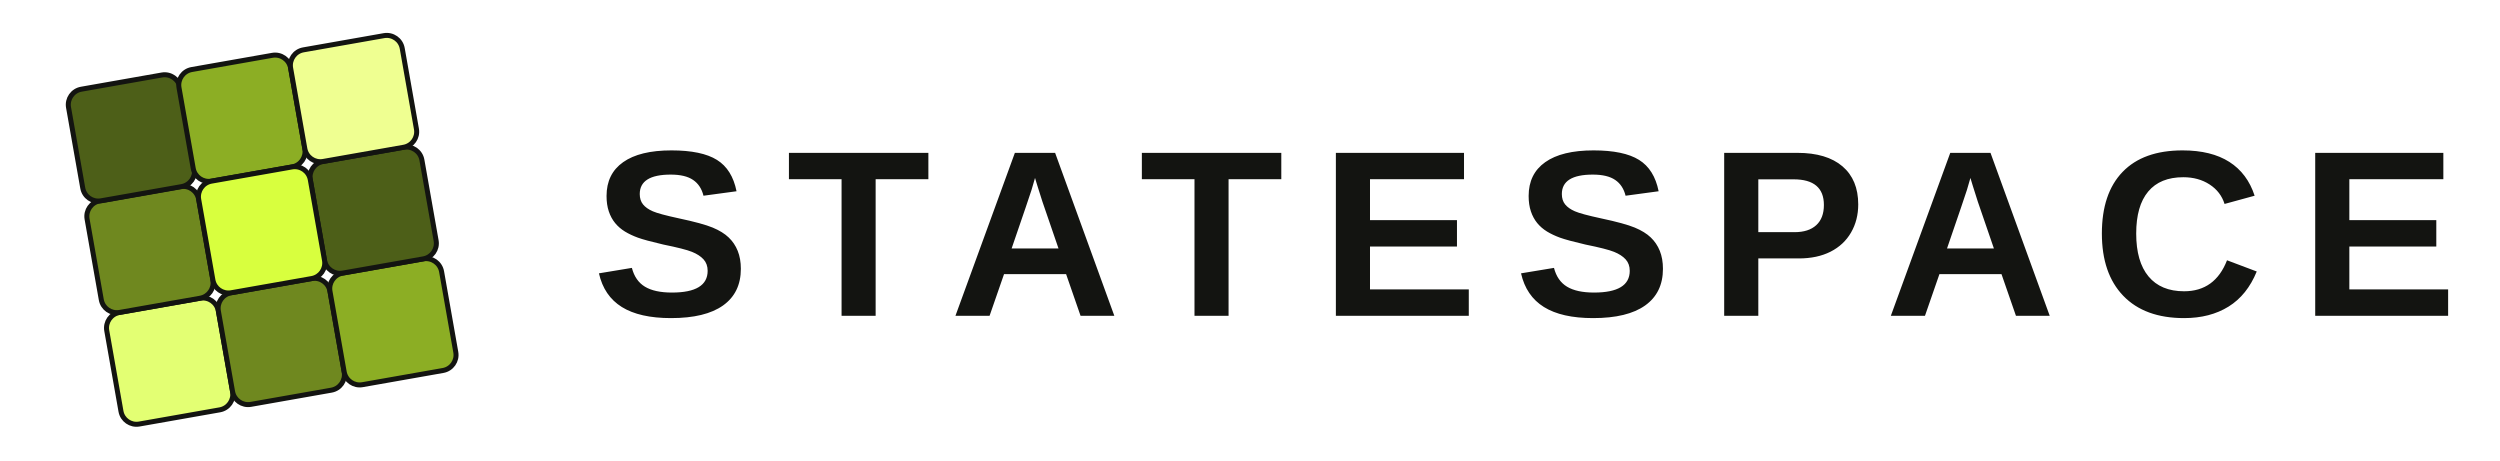
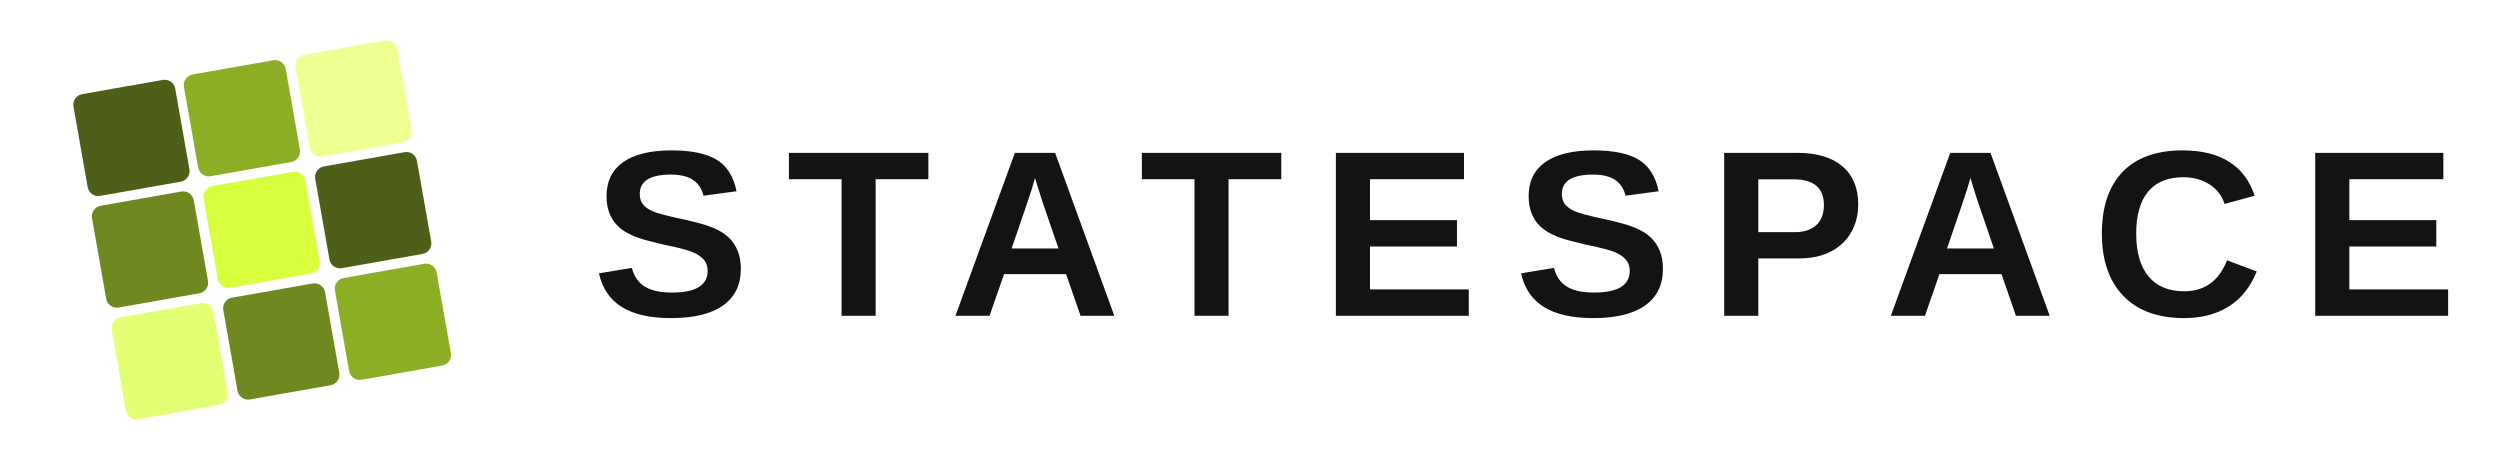
<svg xmlns="http://www.w3.org/2000/svg" width="760" height="140" viewBox="0 20 760 140" role="img" aria-labelledby="title">
  <g transform="translate(20 30) scale(.304)">
-     <g fill="none" stroke="#131411" stroke-width="5" stroke-miterlimit="10">
-       <rect x="47.21" y="271.57" width="113.33" height="113.33" rx="15.74" transform="translate(263.17 633.45) rotate(170)" fill="#e3ff73" />
-       <rect x="27.53" y="159.96" width="113.33" height="113.33" rx="15.74" transform="translate(204.73 415.34) rotate(170)" fill="#6f881f" />
-       <rect x="158.82" y="251.89" width="113.33" height="113.33" rx="15.74" transform="translate(481.28 575.01) rotate(170)" fill="#6f881f" />
-       <rect x="270.43" y="232.21" width="113.33" height="113.33" rx="15.74" transform="translate(699.39 516.57) rotate(170)" fill="#8cae24" />
-       <rect x="250.75" y="120.6" width="113.33" height="113.33" rx="15.74" transform="translate(640.95 298.46) rotate(170)" fill="#4d5f18" />
-       <rect x="8.99" y="48.35" width="113.33" height="113.33" rx="15.74" transform="translate(148.55 197.03) rotate(170)" fill="#4d5f18" />
-       <rect x="119.46" y="28.67" width="113.33" height="113.33" rx="15.74" transform="translate(364.4 138.79) rotate(170)" fill="#8cae24" />
-       <rect x="231.07" y="8.99" width="113.33" height="113.33" rx="15.74" transform="translate(582.51 80.35) rotate(170)" fill="#efff91" />
-       <rect x="139.14" y="140.28" width="113.33" height="113.33" rx="15.74" transform="translate(422.84 356.9) rotate(170)" fill="#d8ff3e" />
+     <g>
+       <rect x="52.21" y="276.57" width="103.33" height="103.33" rx="10.74" transform="translate(263.17 633.45) rotate(170)" fill="#e3ff73" />
+       <rect x="32.53" y="164.96" width="103.33" height="103.33" rx="10.74" transform="translate(204.73 415.34) rotate(170)" fill="#6f881f" />
+       <rect x="163.82" y="256.89" width="103.33" height="103.33" rx="10.74" transform="translate(481.28 575.01) rotate(170)" fill="#6f881f" />
+       <rect x="275.43" y="237.21" width="103.33" height="103.33" rx="10.74" transform="translate(699.39 516.57) rotate(170)" fill="#8cae24" />
+       <rect x="255.75" y="125.6" width="103.33" height="103.33" rx="10.74" transform="translate(640.95 298.46) rotate(170)" fill="#4d5f18" />
+       <rect x="13.99" y="53.35" width="103.33" height="103.33" rx="10.74" transform="translate(148.55 197.03) rotate(170)" fill="#4d5f18" />
+       <rect x="124.46" y="33.67" width="103.33" height="103.33" rx="10.74" transform="translate(364.4 138.79) rotate(170)" fill="#8cae24" />
+       <rect x="236.07" y="13.99" width="103.33" height="103.33" rx="10.74" transform="translate(582.51 80.35) rotate(170)" fill="#efff91" />
+       <rect x="144.14" y="145.28" width="103.33" height="103.33" rx="10.74" transform="translate(422.84 356.9) rotate(170)" fill="#d8ff3e" />
    </g>
  </g>
  <text x="180" y="116" fill="#131411" font-family="Montserrat, Arial, sans-serif" font-size="72" font-weight="700" letter-spacing="11">STATESPACE</text>
</svg>
